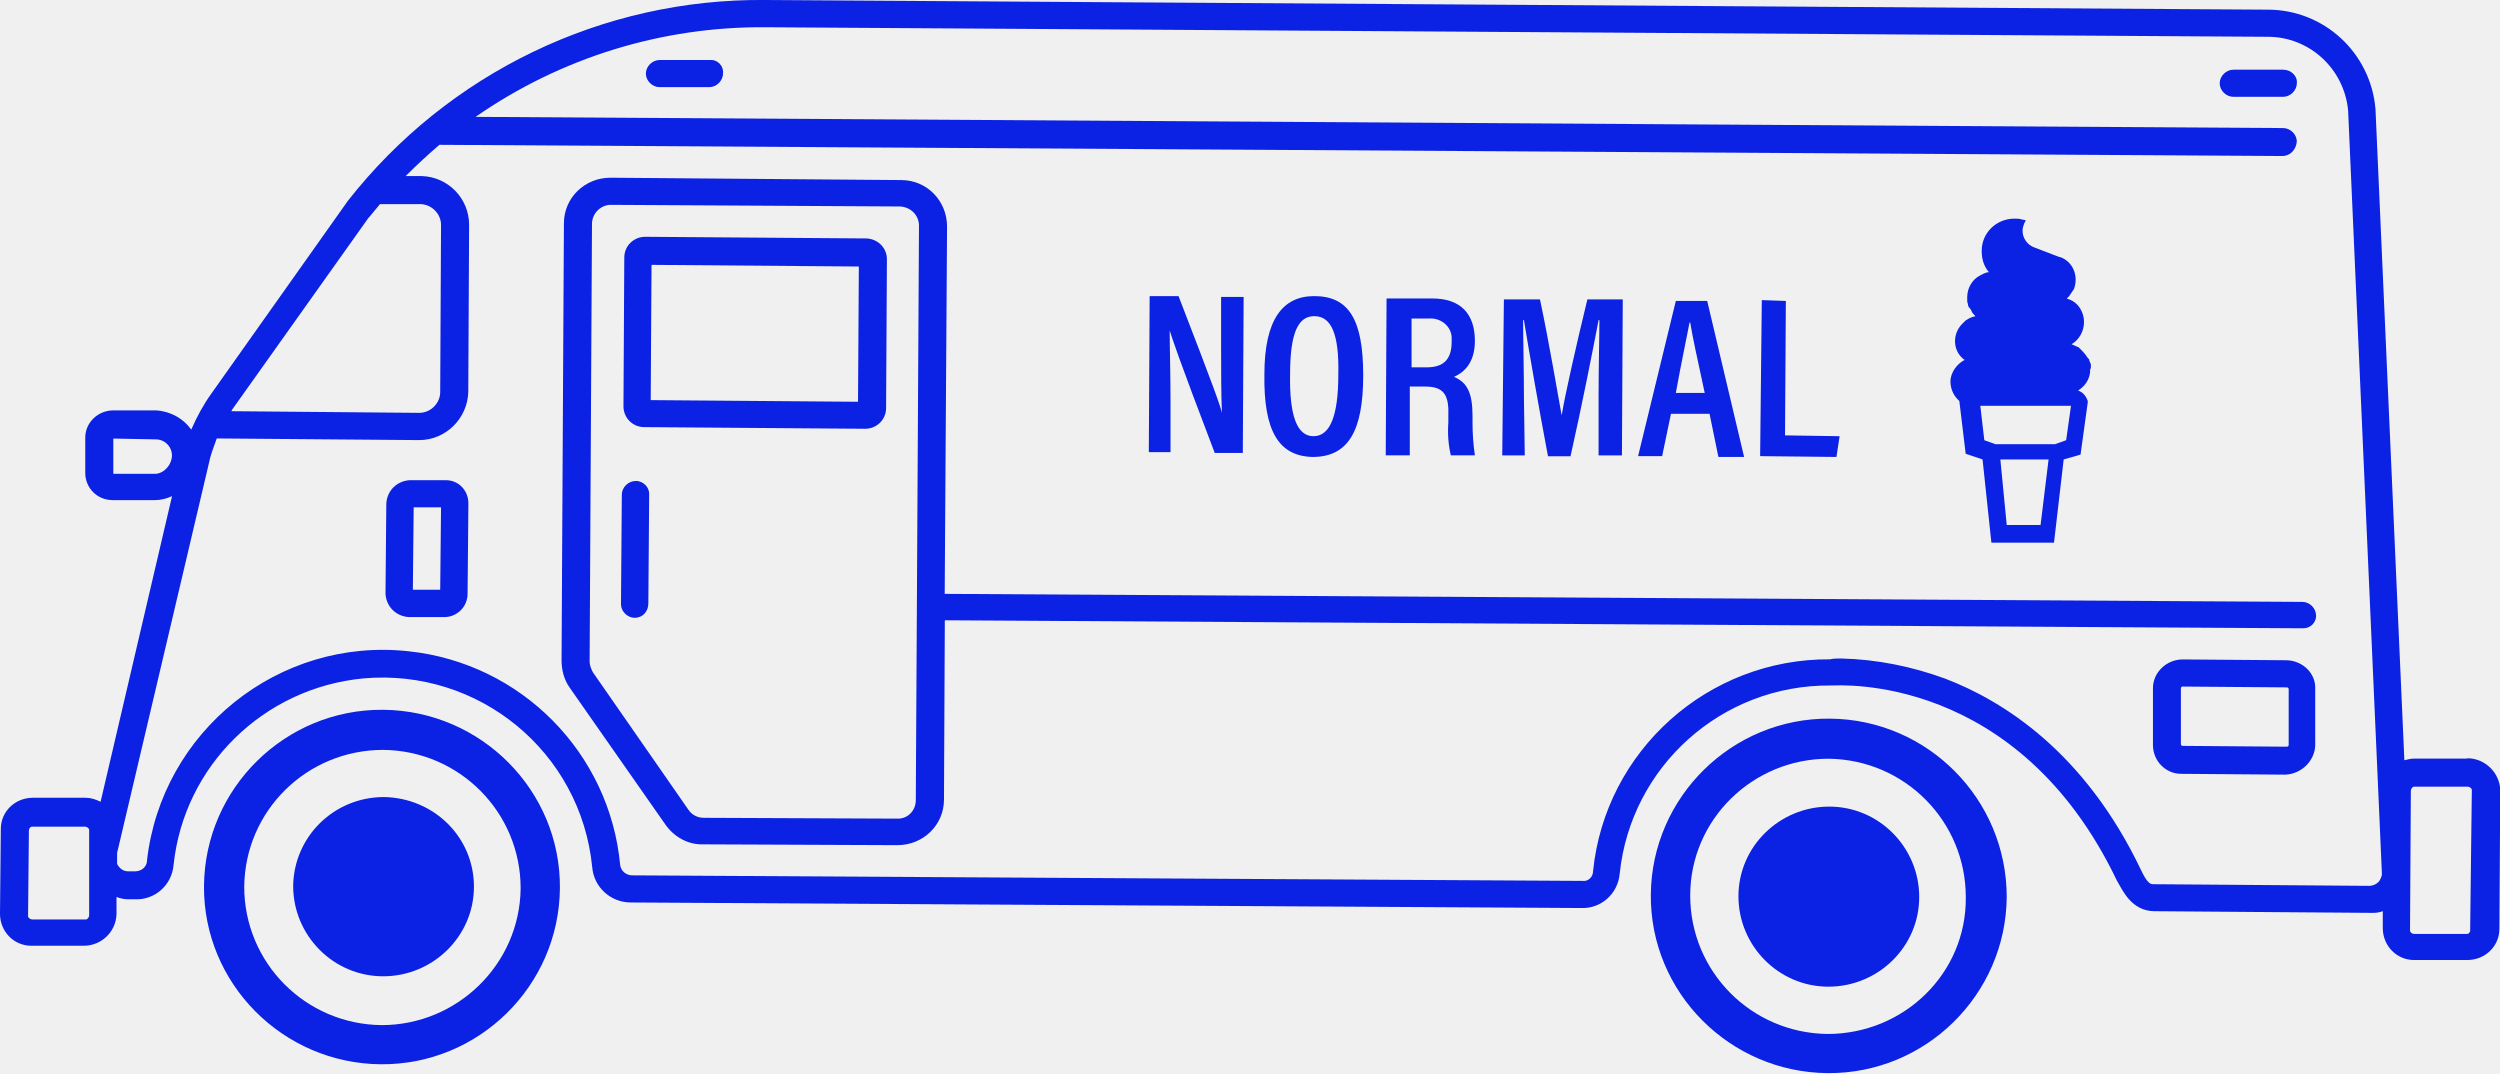
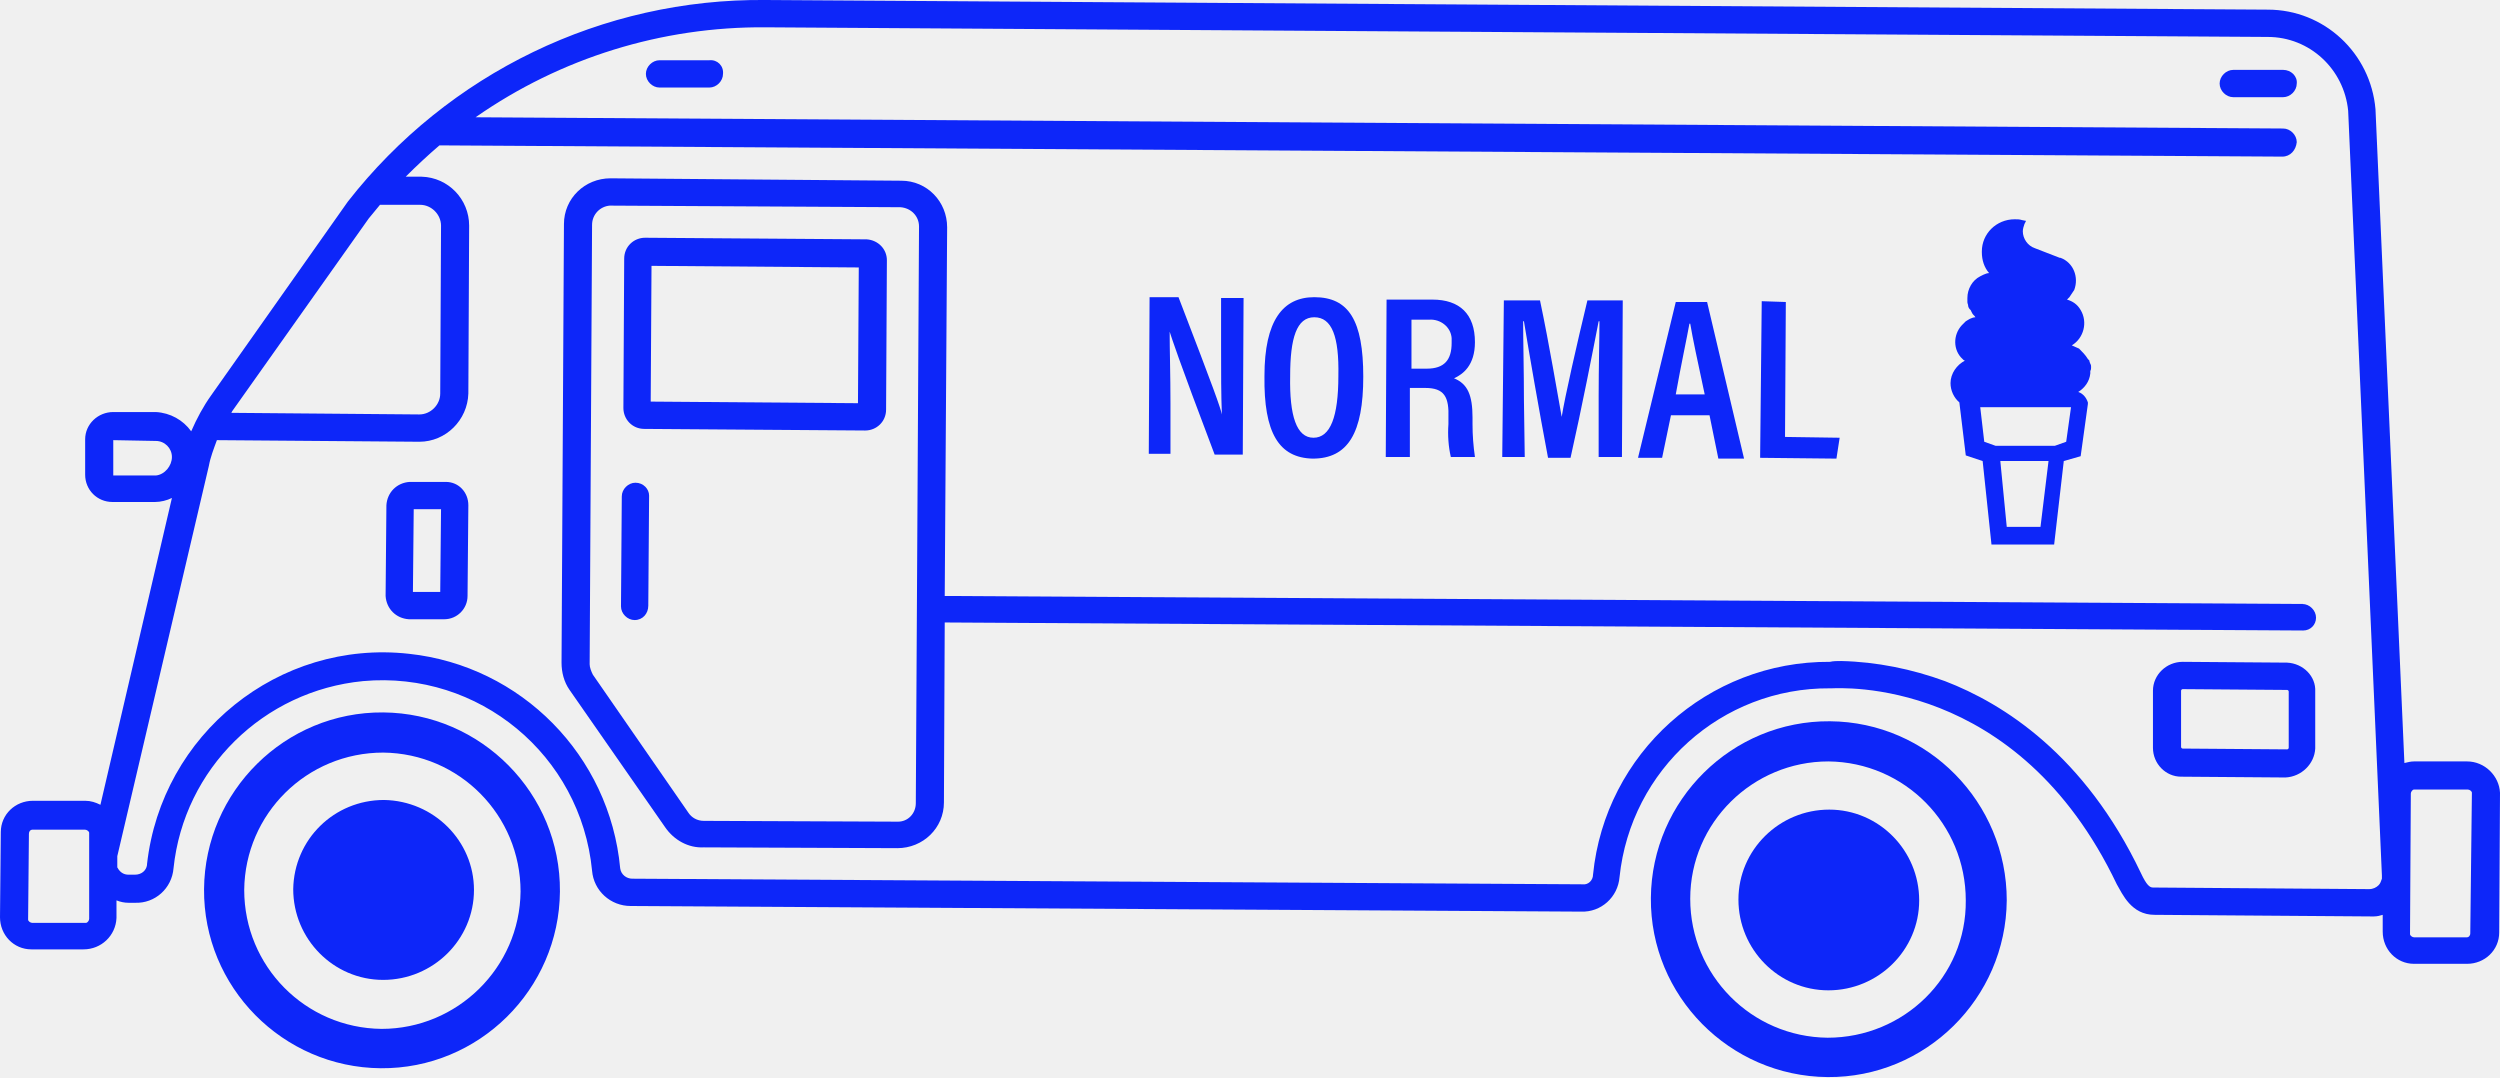
- <svg xmlns="http://www.w3.org/2000/svg" id="Layer_1" data-name="Layer 1" viewBox="0 0 212 91">
+ <svg xmlns="http://www.w3.org/2000/svg" width="506" height="218" viewBox="0 0 506 218" fill="none">
+   <g clip-path="url(#clip0_1268_1059)">
+     <g clip-path="url(#clip1_1268_1059)">
+       <path d="M462.099 14.143H452.018C450.555 14.143 449.254 15.444 449.254 16.907C449.254 18.37 450.555 19.67 452.018 19.67H462.099C463.562 19.67 464.863 18.37 464.863 16.907C465.026 15.444 463.725 14.143 462.099 14.143Z" fill="#0D26F9" />
+       <path d="M468.765 125.013C468.765 123.55 467.465 122.249 466.001 122.249L191.213 120.624L191.701 46.006C191.701 40.804 187.636 36.577 182.433 36.577L123.573 36.09C118.37 36.09 114.143 40.154 114.143 45.356L113.655 134.116C113.655 136.067 114.143 138.018 115.281 139.644L134.63 167.442C136.418 170.043 139.345 171.669 142.434 171.506L181.62 171.669C186.823 171.669 191.051 167.605 191.051 162.403L191.213 125.988L466.164 127.614C467.627 127.614 468.765 126.476 468.765 125.013ZM185.36 162.565C185.36 164.679 183.734 166.304 181.783 166.304H181.62L142.434 166.142C141.134 166.142 139.996 165.492 139.345 164.516L119.996 136.555C119.671 135.905 119.346 135.092 119.346 134.442L119.834 45.518C119.834 43.405 121.46 41.779 123.411 41.617H123.573L182.271 41.942C184.384 42.105 186.01 43.73 186.01 45.843L185.36 162.565Z" fill="#0D26F9" />
+       <path d="M462.912 134.116L441.774 133.954C438.522 133.954 435.758 136.555 435.758 139.806V151.348C435.758 154.6 438.36 157.201 441.449 157.201L462.587 157.363C465.839 157.201 468.44 154.6 468.603 151.511V139.969C468.765 136.88 466.164 134.279 462.912 134.116ZM463.237 151.348C463.237 151.511 463.075 151.673 462.912 151.673L441.774 151.511C441.612 151.511 441.449 151.348 441.449 151.186V139.806C441.449 139.644 441.612 139.481 441.774 139.481L462.912 139.644C463.075 139.644 463.237 139.806 463.237 139.969V151.348Z" fill="#0D26F9" />
+       <path d="M499.334 154.112H488.602C487.952 154.112 487.301 154.274 486.651 154.437L480.798 22.109C479.822 10.729 470.391 1.951 459.01 1.951L154.954 1.20075e-05C121.947 -0.325 90.729 14.793 70.404 40.804L42.763 79.982C41.137 82.258 39.836 84.697 38.698 87.298C37.072 85.022 34.47 83.558 31.544 83.396H22.926C19.837 83.396 17.235 85.835 17.235 88.923V96.076C17.235 99.165 19.674 101.603 22.764 101.603H31.381C32.519 101.603 33.82 101.278 34.796 100.79L20.325 162.89C19.349 162.403 18.373 162.078 17.235 162.078H6.666C3.089 162.078 0.163 164.841 0.163 168.418L0 185.65C0 189.226 2.764 192.152 6.341 192.152H16.91C20.487 192.152 23.414 189.389 23.576 185.812V182.236C24.39 182.561 25.202 182.723 26.015 182.723H27.316C31.381 182.886 34.796 179.797 35.121 175.733C37.235 155.575 53.332 139.806 73.494 137.855C96.907 135.742 117.557 152.811 119.834 176.221C120.159 180.285 123.573 183.374 127.638 183.374L319.99 184.512C324.055 184.674 327.469 181.585 327.794 177.521C330.071 155.738 348.444 139.156 370.395 139.318H370.72C372.183 139.318 408.28 136.717 428.441 178.984C429.58 180.935 431.368 185.162 436.084 185.162L479.822 185.487H480.472C481.123 185.487 481.773 185.324 482.261 185.162V188.576C482.261 192.152 485.025 195.078 488.602 195.078H499.334C502.911 195.078 505.837 192.315 505.837 188.738L506 160.452C505.837 157.038 502.911 154.112 499.334 154.112ZM74.632 44.218C75.445 43.242 76.258 42.267 76.908 41.454H85.038C87.314 41.454 89.265 43.405 89.265 45.681L89.103 79.657C89.103 81.933 87.152 83.884 84.875 83.884L46.828 83.558L46.99 83.233L74.632 44.218ZM31.544 96.239H22.926V89.086L31.544 89.248C33.332 89.248 34.796 90.711 34.796 92.5C34.796 94.288 33.332 96.076 31.544 96.239ZM18.048 185.975C18.048 186.3 17.723 186.787 17.398 186.787H6.504C6.179 186.787 5.691 186.462 5.691 186.137V185.975L5.853 168.743C5.853 168.255 6.179 167.93 6.504 167.93H17.235C17.56 167.93 18.048 168.255 18.048 168.58V185.975ZM481.448 179.147C480.96 179.635 480.31 179.96 479.497 179.96L435.758 179.635C435.108 179.635 434.458 179.147 433.319 176.708C421.938 152.811 405.515 142.407 393.646 137.855C386.979 135.417 379.825 133.954 372.671 133.791C371.858 133.791 371.045 133.791 370.395 133.954C345.68 133.791 324.868 152.486 322.429 177.034C322.429 178.172 321.453 179.147 320.315 178.984L127.963 177.846C126.825 177.846 125.687 177.034 125.524 175.733C123.411 152.974 105.525 134.767 82.762 132.328C56.421 129.402 32.682 148.585 29.755 174.92V175.083C29.593 176.221 28.617 177.034 27.316 177.034H26.015C25.202 177.034 24.552 176.708 24.064 176.058C23.902 175.896 23.902 175.733 23.739 175.57V173.295L42.275 94.288C42.6 92.5 43.251 90.874 43.901 89.086L84.875 89.411C90.241 89.411 94.631 85.022 94.794 79.657L94.956 45.681C94.956 40.316 90.729 35.927 85.363 35.764H82.111C84.388 33.489 86.664 31.375 88.94 29.424L461.936 31.7C463.562 31.7 464.7 30.4 464.863 28.774C464.863 27.311 463.562 26.011 462.099 26.011L96.257 23.735C113.492 11.705 133.979 5.365 154.954 5.527L459.01 7.478C467.465 7.478 474.456 13.981 475.269 22.434L482.098 177.196V177.846C481.936 178.334 481.773 178.822 481.448 179.147ZM499.984 188.901C499.984 189.389 499.659 189.714 499.334 189.714H488.602C488.277 189.714 487.789 189.389 487.789 189.063V188.901L487.952 160.614C487.952 160.289 488.277 159.802 488.602 159.802H499.496C499.821 159.802 500.309 160.127 500.309 160.452V160.614L499.984 188.901Z" fill="#0D26F9" />
+       <path d="M90.078 97.539H82.924C80.323 97.702 78.371 99.652 78.209 102.253L78.046 120.623C78.209 123.224 80.16 125.175 82.762 125.338H89.916C92.517 125.338 94.631 123.224 94.631 120.623L94.794 102.253C94.794 99.652 92.843 97.539 90.241 97.539H90.078ZM89.103 119.81H83.575L83.737 103.066H89.265L89.103 119.81Z" fill="#0D26F9" />
+       <path d="M394.784 77.544C394.784 79.007 395.434 80.47 396.573 81.445L397.873 92.175L401.288 93.312L403.076 110.219H415.759L417.71 93.312L421.125 92.337L422.588 81.77V81.445C422.263 80.47 421.612 79.657 420.637 79.332C421.938 78.519 422.913 77.219 423.076 75.593V75.105C423.238 74.78 423.238 74.618 423.238 74.292C423.238 74.13 423.238 73.805 423.076 73.642C423.076 73.48 422.913 73.317 422.913 73.154C422.913 72.992 422.913 72.992 422.751 72.829L422.588 72.667C422.1 71.854 421.45 71.204 420.799 70.553C420.474 70.391 419.986 70.228 419.336 69.903C421.775 68.44 422.588 65.189 421.125 62.75C420.474 61.612 419.499 60.962 418.361 60.637L418.848 60.149L419.824 58.686C420.799 56.085 419.661 53.159 417.06 52.184H416.897L411.857 50.233C410.393 49.745 409.418 48.282 409.418 46.819C409.418 46.331 409.58 45.843 409.743 45.356L410.068 44.706L409.255 44.543C408.767 44.38 408.28 44.38 407.792 44.38C404.052 44.38 401.125 47.306 401.125 50.883V51.045C401.125 52.671 401.613 54.134 402.589 55.272C402.263 55.272 401.776 55.435 401.45 55.597L400.8 55.922C399.174 56.735 398.199 58.523 398.199 60.312V61.125C398.199 61.45 398.361 61.612 398.361 61.937C398.361 62.1 398.524 62.425 398.686 62.588L398.849 62.75L399.012 63.075L399.174 63.401C399.337 63.726 399.662 63.888 399.825 64.213C399.499 64.213 399.012 64.376 398.686 64.538C398.361 64.701 398.199 64.864 397.873 65.026L397.711 65.189L397.386 65.514L397.06 65.839C395.272 67.79 395.272 70.879 397.223 72.667L397.386 72.829C397.494 72.938 397.602 72.992 397.711 72.992C396.085 73.805 394.784 75.593 394.784 77.544ZM412.995 106.643H406.166L404.865 93.312H414.621L412.995 106.643ZM419.173 82.421L418.198 89.411L415.922 90.224H403.889L401.613 89.411L400.8 82.421H419.173Z" fill="#0D26F9" />
+       <path d="M236.903 81.608C236.903 75.918 236.74 71.041 236.74 67.139C237.228 68.603 238.204 71.854 245.846 92.012H251.537L251.699 60.312H247.146V70.066C247.146 75.43 247.147 79.982 247.309 83.884C246.984 82.421 245.846 79.169 238.529 60.149H232.675L232.513 91.849H236.903V81.608Z" fill="#0D26F9" />
+       <path d="M265.683 92.825C272.837 92.825 275.926 87.623 275.926 76.243C275.926 64.864 272.999 60.149 266.008 60.149C259.666 60.149 255.927 64.864 255.927 76.081C255.764 87.623 258.853 92.662 265.683 92.825ZM266.008 64.213C269.585 64.213 271.048 68.115 270.886 76.081C270.886 84.371 269.26 88.598 265.845 88.598C262.431 88.598 260.967 84.209 261.13 76.081C261.13 68.44 262.431 64.213 266.008 64.213Z" fill="#0D26F9" />
+       <path d="M285.519 78.519H288.446C292.348 78.519 293.324 80.307 293.161 84.696V85.834C292.999 88.11 293.161 90.386 293.649 92.499H298.527C298.202 90.224 298.039 88.11 298.039 85.834V84.534C298.039 79.982 297.064 77.706 294.299 76.568C296.088 75.755 298.527 73.967 298.527 69.253C298.527 63.563 295.438 60.637 289.909 60.637H280.641L280.479 92.499H285.357V78.519H285.519ZM285.682 64.701H289.259C291.535 64.538 293.649 66.164 293.812 68.44V69.415C293.812 72.829 292.348 74.617 288.771 74.617H285.682V64.701Z" fill="#0D26F9" />
+       <path d="M308.445 80.957C308.445 75.43 308.283 68.765 308.283 65.026H308.445C309.421 71.041 311.535 83.233 313.323 92.662H317.876C320.152 82.583 322.429 70.878 323.567 65.026H323.729C323.729 68.44 323.567 74.455 323.567 80.145V92.499H328.282L328.445 60.799H321.291C319.177 69.578 316.738 80.307 316.087 84.371C315.274 79.982 313.648 70.066 311.697 60.799H304.38L304.055 92.499H308.608L308.445 80.957Z" fill="#0D26F9" />
+       <path d="M338.201 84.046H346.005L347.794 92.825H352.997L345.517 61.124H339.176L331.534 92.662H336.412L338.201 84.046ZM341.94 65.514H342.103C342.591 68.44 343.566 72.992 345.03 79.82H339.176C340.314 73.48 341.452 68.277 341.94 65.514Z" fill="#0D26F9" />
+       <path d="M371.695 92.825L372.346 88.598L361.289 88.435L361.452 61.124L356.574 60.962L356.249 92.662L371.695 92.825Z" fill="#0D26F9" />
+       <path d="M370.395 145.984C350.558 145.821 334.298 161.915 334.136 181.748C333.973 201.581 350.07 217.837 369.907 218C389.744 218.163 406.003 202.069 406.166 182.236C406.166 162.403 390.231 146.146 370.395 145.984ZM369.907 210.034C354.46 209.872 342.103 197.354 342.103 181.911C342.103 166.467 354.785 154.112 370.069 154.112C385.516 154.274 397.873 166.792 397.873 182.236C398.036 197.679 385.353 210.034 369.907 210.034Z" fill="#0D26F9" />
+       <path d="M370.232 163.866C360.151 163.866 351.859 171.994 351.859 182.073C351.859 192.152 359.988 200.443 370.069 200.443C380.15 200.443 388.443 192.315 388.443 182.236C388.443 172.157 380.313 163.866 370.232 163.866Z" fill="#0D26F9" />
+       <path d="M175.442 48.444L130.565 48.119C128.289 48.119 126.337 49.908 126.337 52.346L126.175 82.583C126.175 84.859 127.963 86.81 130.402 86.81L175.116 87.135C177.393 87.135 179.344 85.347 179.344 82.908L179.506 52.671C179.506 50.395 177.718 48.607 175.442 48.444ZM173.653 81.608L131.703 81.283L131.866 53.809L173.816 54.134L173.653 81.608Z" fill="#0D26F9" />
+       <path d="M143.573 12.192H133.492C132.028 12.192 130.728 13.493 130.728 14.956C130.728 16.419 132.028 17.72 133.492 17.72H143.573C145.036 17.72 146.337 16.419 146.337 14.956C146.499 13.33 145.199 12.03 143.573 12.192C143.573 12.084 143.573 12.084 143.573 12.192Z" fill="#0D26F9" />
+       <path d="M128.614 97.702C127.15 97.702 125.85 99.002 125.85 100.465L125.687 122.737C125.687 124.2 126.988 125.5 128.451 125.5C130.077 125.5 131.215 124.2 131.215 122.574V122.412L131.378 100.303C131.378 99.002 130.24 97.702 128.614 97.702Z" fill="#0D26F9" />
+       <path d="M77.558 144.195C57.722 144.033 41.462 160.127 41.3 179.96C41.137 199.793 57.234 216.049 77.071 216.212C96.907 216.374 113.167 200.28 113.33 180.447C113.492 160.614 97.395 144.358 77.558 144.195ZM77.233 208.246C61.787 208.083 49.429 195.566 49.429 180.122C49.592 164.679 62.112 152.324 77.558 152.324C93.005 152.486 105.362 165.004 105.362 180.447C105.2 195.891 92.517 208.246 77.233 208.246Z" fill="#0D26F9" />
+       <path d="M77.721 161.915C67.64 161.915 59.51 169.881 59.348 179.96C59.348 190.039 67.478 198.33 77.558 198.33C87.639 198.33 95.932 190.201 95.932 180.122C95.932 170.206 87.802 162.078 77.721 161.915Z" fill="#0D26F9" />
+     </g>
+   </g>
  <defs>
-     <style>
-       .cls-1 {
-         fill: none;
-       }
- 
-       .cls-2 {
-         fill: #0b21e3;
-       }
- 
-       .cls-3 {
-         clip-path: url(#clippath);
-       }
-     </style>
-     <clipPath id="clippath">
-       <rect class="cls-1" y="0" width="212" height="91" />
+     <clipPath id="clip0_1268_1059">
+       <rect width="506" height="218" fill="white" />
+     </clipPath>
+     <clipPath id="clip1_1268_1059">
+       <rect width="506" height="218" fill="white" />
    </clipPath>
  </defs>
-   <g class="cls-3">
-     <g>
-       <path class="cls-2" d="M193.61,5.91h-4.22c-.61,0-1.16.54-1.16,1.15s.54,1.15,1.16,1.15h4.22c.61,0,1.16-.54,1.16-1.15.07-.61-.48-1.15-1.16-1.15Z" />
-       <path class="cls-2" d="M196.4,52.19c0-.61-.54-1.15-1.16-1.15l-115.13-.68.2-31.15c0-2.17-1.7-3.94-3.88-3.94l-24.66-.2c-2.18,0-3.95,1.7-3.95,3.87l-.2,37.05c0,.81.2,1.63.68,2.31l8.11,11.6c.75,1.09,1.98,1.76,3.27,1.7l16.42.07c2.18,0,3.95-1.7,3.95-3.87l.07-15.2,115.2.68c.61,0,1.09-.48,1.09-1.09ZM77.66,67.86c0,.88-.68,1.56-1.5,1.56h-.07l-16.42-.07c-.54,0-1.02-.27-1.29-.68l-8.11-11.67c-.14-.27-.27-.61-.27-.88l.2-37.12c0-.88.68-1.56,1.5-1.63h.07l24.59.14c.89.07,1.57.75,1.57,1.63l-.27,48.72Z" />
-       <path class="cls-2" d="M193.95,55.99l-8.86-.07c-1.36,0-2.52,1.09-2.52,2.44v4.82c0,1.36,1.09,2.44,2.38,2.44l8.86.07c1.36-.07,2.45-1.15,2.52-2.44v-4.82c.07-1.29-1.02-2.38-2.38-2.44ZM194.08,63.18c0,.07-.07.14-.14.14l-8.86-.07c-.07,0-.14-.07-.14-.14v-4.75c0-.07.07-.14.14-.14l8.86.07c.07,0,.14.07.14.14v4.75Z" />
-       <path class="cls-2" d="M209.21,64.33h-4.5c-.27,0-.54.07-.82.14l-2.45-55.24c-.41-4.75-4.36-8.41-9.13-8.41L64.92,0c-13.83-.14-26.91,6.18-35.42,17.03l-11.58,16.35c-.68.95-1.23,1.97-1.7,3.05-.68-.95-1.77-1.56-3-1.63h-3.61c-1.29,0-2.38,1.02-2.38,2.31v2.99c0,1.29,1.02,2.31,2.32,2.31h3.61c.48,0,1.02-.14,1.43-.34l-6.06,25.92c-.41-.2-.82-.34-1.29-.34H2.79c-1.5,0-2.72,1.15-2.72,2.65l-.07,7.19c0,1.49,1.16,2.71,2.66,2.71h4.43c1.5,0,2.72-1.15,2.79-2.65v-1.49c.34.14.68.2,1.02.2h.55c1.7.07,3.13-1.22,3.27-2.92.89-8.41,7.63-15,16.08-15.81,9.81-.88,18.46,6.24,19.42,16.01.14,1.7,1.57,2.99,3.27,2.99l80.59.47c1.7.07,3.13-1.22,3.27-2.92.95-9.09,8.65-16.01,17.85-15.95h.14c.61,0,15.74-1.09,24.18,16.56.48.81,1.23,2.58,3.2,2.58l18.32.14h.27c.27,0,.55-.07.75-.14v1.43c0,1.49,1.16,2.71,2.66,2.71h4.5c1.5,0,2.73-1.15,2.73-2.65l.07-11.81c-.07-1.43-1.29-2.65-2.79-2.65ZM31.27,18.46c.34-.41.68-.81.95-1.15h3.41c.95,0,1.77.81,1.77,1.76l-.07,14.18c0,.95-.82,1.76-1.77,1.76l-15.94-.14.07-.14,11.58-16.29ZM13.22,40.18h-3.61v-2.99l3.61.07c.75,0,1.36.61,1.36,1.36s-.61,1.49-1.36,1.56ZM7.56,77.63c0,.14-.14.34-.27.34H2.72c-.14,0-.34-.14-.34-.27v-.07l.07-7.19c0-.2.14-.34.27-.34h4.5c.14,0,.34.14.34.27v7.26ZM201.71,74.78c-.2.2-.48.34-.82.34l-18.32-.14c-.27,0-.54-.2-1.02-1.22-4.77-9.98-11.65-14.32-16.62-16.22-2.79-1.02-5.79-1.63-8.79-1.7-.34,0-.68,0-.95.07-10.35-.07-19.07,7.74-20.1,17.98,0,.47-.41.88-.89.81l-80.59-.47c-.48,0-.95-.34-1.02-.88-.89-9.5-8.38-17.1-17.92-18.12-11.04-1.22-20.98,6.79-22.21,17.78v.07c-.07.47-.48.81-1.02.81h-.55c-.34,0-.61-.14-.82-.41-.07-.07-.07-.14-.14-.2v-.95l7.77-32.98c.14-.75.41-1.42.68-2.17l17.17.14c2.25,0,4.09-1.83,4.16-4.07l.07-14.18c0-2.24-1.77-4.07-4.02-4.14h-1.36c.95-.95,1.91-1.83,2.86-2.65l156.28.95c.68,0,1.16-.54,1.23-1.22,0-.61-.54-1.15-1.16-1.15l-153.28-.95c7.22-5.02,15.8-7.67,24.59-7.6l127.39.81c3.54,0,6.47,2.71,6.81,6.24l2.86,64.6v.27c-.07.2-.14.41-.27.54ZM209.48,78.86c0,.2-.14.34-.27.34h-4.5c-.14,0-.34-.14-.34-.27v-.07l.07-11.81c0-.14.14-.34.27-.34h4.56c.14,0,.34.14.34.27v.07l-.14,11.81Z" />
-       <path class="cls-2" d="M37.74,40.72h-3c-1.09.07-1.91.88-1.98,1.97l-.07,7.67c.07,1.09.89,1.9,1.98,1.97h3c1.09,0,1.98-.88,1.98-1.97l.07-7.67c0-1.09-.82-1.97-1.91-1.97h-.07ZM37.33,50.01h-2.32l.07-6.99h2.32l-.07,6.99Z" />
-       <path class="cls-2" d="M165.4,32.37c0,.61.27,1.22.75,1.63l.54,4.48,1.43.48.75,7.06h5.31l.82-7.06,1.43-.41.61-4.41v-.14c-.14-.41-.41-.75-.82-.88.54-.34.95-.88,1.02-1.56v-.2c.07-.14.07-.2.07-.34,0-.07,0-.2-.07-.27,0-.07-.07-.14-.07-.2s0-.07-.07-.14l-.07-.07c-.2-.34-.48-.61-.75-.88-.14-.07-.34-.14-.61-.27,1.02-.61,1.36-1.97.75-2.99-.27-.47-.68-.75-1.16-.88l.2-.2.41-.61c.41-1.09-.07-2.31-1.16-2.71h-.07l-2.11-.81c-.61-.2-1.02-.81-1.02-1.43,0-.2.07-.41.14-.61l.14-.27-.34-.07c-.21-.07-.41-.07-.61-.07-1.57,0-2.79,1.22-2.79,2.71v.07c0,.68.2,1.29.61,1.76-.14,0-.34.07-.48.14l-.27.14c-.68.34-1.09,1.09-1.09,1.83v.34c0,.14.07.2.07.34,0,.07.07.2.14.27l.07.07.07.14.07.14c.07.14.21.2.27.34-.14,0-.34.07-.48.14-.14.07-.21.14-.34.2l-.07.07-.14.14-.14.14c-.75.81-.75,2.1.07,2.85l.07.07s.09.07.14.07c-.68.34-1.23,1.09-1.23,1.9ZM173.03,44.52h-2.86l-.54-5.56h4.09l-.68,5.56ZM175.62,34.41l-.41,2.92-.95.34h-5.04l-.95-.34-.34-2.92h7.7Z" />
-       <path class="cls-2" d="M99.26,34.07c0-2.38-.07-4.41-.07-6.04.2.61.61,1.97,3.82,10.38h2.38l.07-13.23h-1.91v4.07c0,2.24,0,4.14.07,5.77-.14-.61-.61-1.97-3.68-9.91h-2.45l-.07,13.23h1.84v-4.28Z" />
-       <path class="cls-2" d="M111.31,38.75c3,0,4.29-2.17,4.29-6.92s-1.23-6.72-4.16-6.72c-2.66,0-4.22,1.97-4.22,6.65-.07,4.82,1.23,6.92,4.09,6.99ZM111.45,26.81c1.5,0,2.11,1.63,2.04,4.95,0,3.46-.68,5.23-2.11,5.23s-2.04-1.83-1.98-5.23c0-3.19.54-4.95,2.04-4.95Z" />
-       <path class="cls-2" d="M119.62,32.78h1.23c1.64,0,2.04.75,1.97,2.58v.47c-.07.95,0,1.9.21,2.78h2.04c-.14-.95-.2-1.83-.2-2.78v-.54c0-1.9-.41-2.85-1.57-3.33.75-.34,1.77-1.09,1.77-3.05,0-2.38-1.29-3.6-3.61-3.6h-3.88l-.07,13.3h2.04v-5.84h.07ZM119.69,27.01h1.5c.95-.07,1.84.61,1.91,1.56v.41c0,1.42-.61,2.17-2.11,2.17h-1.29v-4.14Z" />
-       <path class="cls-2" d="M129.23,33.8c0-2.31-.07-5.09-.07-6.65h.07c.41,2.51,1.29,7.6,2.04,11.54h1.91c.95-4.21,1.91-9.09,2.38-11.54h.07c0,1.42-.07,3.94-.07,6.31v5.16h1.98l.07-13.23h-3c-.89,3.66-1.91,8.14-2.18,9.84-.34-1.83-1.02-5.97-1.84-9.84h-3.06l-.14,13.23h1.91l-.07-4.82Z" />
-       <path class="cls-2" d="M141.7,35.09h3.27l.75,3.66h2.18l-3.13-13.23h-2.66l-3.2,13.16h2.04l.75-3.6ZM143.26,27.35h.07c.2,1.22.61,3.12,1.23,5.97h-2.45c.48-2.65.95-4.82,1.16-5.97Z" />
-       <path class="cls-2" d="M155.73,38.75l.27-1.76-4.63-.07.07-11.4-2.04-.07-.14,13.23,6.47.07Z" />
-       <path class="cls-2" d="M155.18,60.94c-8.31-.07-15.12,6.65-15.19,14.93-.07,8.28,6.68,15.06,14.99,15.13,8.31.07,15.12-6.65,15.19-14.93,0-8.28-6.68-15.06-14.99-15.13ZM154.98,87.68c-6.47-.07-11.65-5.29-11.65-11.74s5.31-11.6,11.72-11.6c6.47.07,11.65,5.29,11.65,11.74.07,6.45-5.24,11.6-11.72,11.6Z" />
-       <path class="cls-2" d="M155.12,68.4c-4.22,0-7.7,3.39-7.7,7.6s3.41,7.67,7.63,7.67,7.7-3.39,7.7-7.6-3.41-7.67-7.63-7.67Z" />
-       <path class="cls-2" d="M73.51,20.22l-18.8-.14c-.95,0-1.77.75-1.77,1.76l-.07,12.62c0,.95.75,1.76,1.77,1.76l18.73.14c.95,0,1.77-.75,1.77-1.76l.07-12.62c0-.95-.75-1.7-1.7-1.76ZM72.76,34.07l-17.58-.14.07-11.47,17.58.14-.07,11.47Z" />
-       <path class="cls-2" d="M60.15,5.09h-4.22c-.61,0-1.16.54-1.16,1.15s.55,1.15,1.16,1.15h4.22c.61,0,1.16-.54,1.16-1.15.07-.68-.48-1.22-1.16-1.15t0,0Z" />
-       <path class="cls-2" d="M53.89,40.79c-.61,0-1.16.54-1.16,1.15l-.07,9.3c0,.61.55,1.15,1.16,1.15.68,0,1.16-.54,1.16-1.22v-.07l.07-9.23c0-.54-.48-1.09-1.16-1.09Z" />
-       <path class="cls-2" d="M32.49,60.19c-8.31-.07-15.12,6.65-15.19,14.93-.07,8.28,6.68,15.06,14.99,15.13,8.31.07,15.12-6.65,15.19-14.93s-6.68-15.06-14.99-15.13ZM32.36,86.93c-6.47-.07-11.65-5.29-11.65-11.74.07-6.45,5.31-11.6,11.79-11.6,6.47.07,11.65,5.29,11.65,11.74-.07,6.45-5.38,11.6-11.79,11.6Z" />
-       <path class="cls-2" d="M32.56,67.59c-4.22,0-7.63,3.33-7.7,7.53,0,4.21,3.41,7.67,7.63,7.67s7.7-3.39,7.7-7.6-3.41-7.53-7.63-7.6Z" />
-     </g>
-   </g>
</svg>
